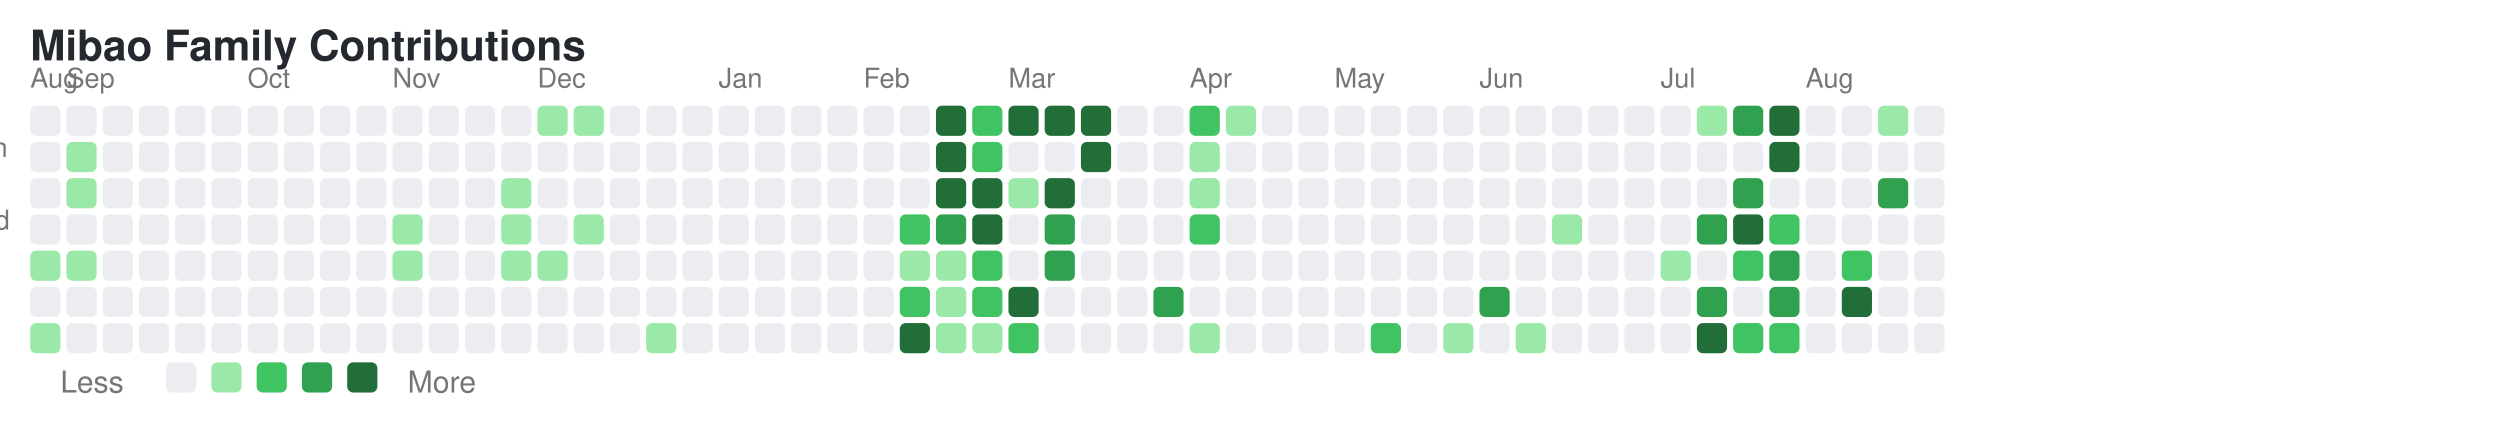
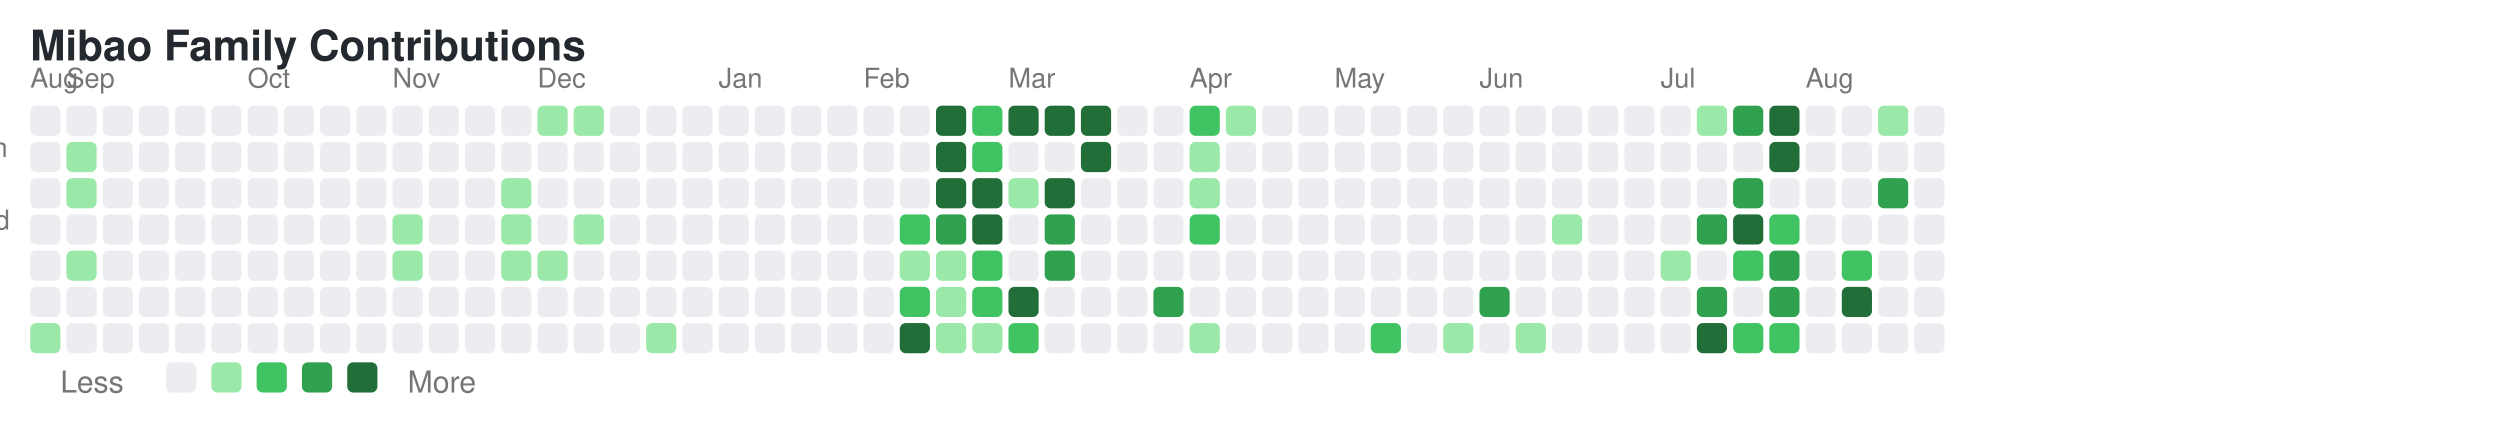
<svg xmlns="http://www.w3.org/2000/svg" width="828" height="140">
  <text x="10" y="20" font-family="-apple-system, BlinkMacSystemFont, Segoe UI, Helvetica, Arial, sans-serif" font-size="14" font-weight="600" fill="#24292f">Mibao Family Contributions</text>
  <g transform="translate(10, 35)">
    <text x="0" y="-6" font-family="-apple-system, BlinkMacSystemFont, Segoe UI, Helvetica, Arial, sans-serif" font-size="9" fill="#767676">Aug</text>
    <text x="12" y="-6" font-family="-apple-system, BlinkMacSystemFont, Segoe UI, Helvetica, Arial, sans-serif" font-size="9" fill="#767676">Sep</text>
    <text x="72" y="-6" font-family="-apple-system, BlinkMacSystemFont, Segoe UI, Helvetica, Arial, sans-serif" font-size="9" fill="#767676">Oct</text>
    <text x="120" y="-6" font-family="-apple-system, BlinkMacSystemFont, Segoe UI, Helvetica, Arial, sans-serif" font-size="9" fill="#767676">Nov</text>
    <text x="168" y="-6" font-family="-apple-system, BlinkMacSystemFont, Segoe UI, Helvetica, Arial, sans-serif" font-size="9" fill="#767676">Dec</text>
    <text x="228" y="-6" font-family="-apple-system, BlinkMacSystemFont, Segoe UI, Helvetica, Arial, sans-serif" font-size="9" fill="#767676">Jan</text>
    <text x="276" y="-6" font-family="-apple-system, BlinkMacSystemFont, Segoe UI, Helvetica, Arial, sans-serif" font-size="9" fill="#767676">Feb</text>
    <text x="324" y="-6" font-family="-apple-system, BlinkMacSystemFont, Segoe UI, Helvetica, Arial, sans-serif" font-size="9" fill="#767676">Mar</text>
    <text x="384" y="-6" font-family="-apple-system, BlinkMacSystemFont, Segoe UI, Helvetica, Arial, sans-serif" font-size="9" fill="#767676">Apr</text>
    <text x="432" y="-6" font-family="-apple-system, BlinkMacSystemFont, Segoe UI, Helvetica, Arial, sans-serif" font-size="9" fill="#767676">May</text>
    <text x="480" y="-6" font-family="-apple-system, BlinkMacSystemFont, Segoe UI, Helvetica, Arial, sans-serif" font-size="9" fill="#767676">Jun</text>
    <text x="540" y="-6" font-family="-apple-system, BlinkMacSystemFont, Segoe UI, Helvetica, Arial, sans-serif" font-size="9" fill="#767676">Jul</text>
    <text x="588" y="-6" font-family="-apple-system, BlinkMacSystemFont, Segoe UI, Helvetica, Arial, sans-serif" font-size="9" fill="#767676">Aug</text>
    <text x="-25" y="17.0" font-family="-apple-system, BlinkMacSystemFont, Segoe UI, Helvetica, Arial, sans-serif" font-size="9" fill="#767676">Mon</text>
    <text x="-25" y="41.0" font-family="-apple-system, BlinkMacSystemFont, Segoe UI, Helvetica, Arial, sans-serif" font-size="9" fill="#767676">Wed</text>
    <text x="-25" y="65.0" font-family="-apple-system, BlinkMacSystemFont, Segoe UI, Helvetica, Arial, sans-serif" font-size="9" fill="#767676">Fri</text>
    <rect x="0" y="0" width="10" height="10" fill="#ebedf0" rx="2" />
    <rect x="0" y="12" width="10" height="10" fill="#ebedf0" rx="2" />
    <rect x="0" y="24" width="10" height="10" fill="#ebedf0" rx="2" />
    <rect x="0" y="36" width="10" height="10" fill="#ebedf0" rx="2" />
-     <rect x="0" y="48" width="10" height="10" fill="#9be9a8" rx="2" />
+     <rect x="0" y="48" width="10" height="10" fill="#ebedf0" rx="2" />
    <rect x="0" y="60" width="10" height="10" fill="#ebedf0" rx="2" />
    <rect x="0" y="72" width="10" height="10" fill="#9be9a8" rx="2" />
    <rect x="12" y="0" width="10" height="10" fill="#ebedf0" rx="2" />
    <rect x="12" y="12" width="10" height="10" fill="#9be9a8" rx="2" />
    <rect x="12" y="24" width="10" height="10" fill="#9be9a8" rx="2" />
    <rect x="12" y="36" width="10" height="10" fill="#ebedf0" rx="2" />
    <rect x="12" y="48" width="10" height="10" fill="#9be9a8" rx="2" />
    <rect x="12" y="60" width="10" height="10" fill="#ebedf0" rx="2" />
    <rect x="12" y="72" width="10" height="10" fill="#ebedf0" rx="2" />
    <rect x="24" y="0" width="10" height="10" fill="#ebedf0" rx="2" />
    <rect x="24" y="12" width="10" height="10" fill="#ebedf0" rx="2" />
    <rect x="24" y="24" width="10" height="10" fill="#ebedf0" rx="2" />
    <rect x="24" y="36" width="10" height="10" fill="#ebedf0" rx="2" />
    <rect x="24" y="48" width="10" height="10" fill="#ebedf0" rx="2" />
    <rect x="24" y="60" width="10" height="10" fill="#ebedf0" rx="2" />
    <rect x="24" y="72" width="10" height="10" fill="#ebedf0" rx="2" />
    <rect x="36" y="0" width="10" height="10" fill="#ebedf0" rx="2" />
    <rect x="36" y="12" width="10" height="10" fill="#ebedf0" rx="2" />
    <rect x="36" y="24" width="10" height="10" fill="#ebedf0" rx="2" />
    <rect x="36" y="36" width="10" height="10" fill="#ebedf0" rx="2" />
    <rect x="36" y="48" width="10" height="10" fill="#ebedf0" rx="2" />
    <rect x="36" y="60" width="10" height="10" fill="#ebedf0" rx="2" />
    <rect x="36" y="72" width="10" height="10" fill="#ebedf0" rx="2" />
    <rect x="48" y="0" width="10" height="10" fill="#ebedf0" rx="2" />
    <rect x="48" y="12" width="10" height="10" fill="#ebedf0" rx="2" />
    <rect x="48" y="24" width="10" height="10" fill="#ebedf0" rx="2" />
    <rect x="48" y="36" width="10" height="10" fill="#ebedf0" rx="2" />
    <rect x="48" y="48" width="10" height="10" fill="#ebedf0" rx="2" />
    <rect x="48" y="60" width="10" height="10" fill="#ebedf0" rx="2" />
    <rect x="48" y="72" width="10" height="10" fill="#ebedf0" rx="2" />
    <rect x="60" y="0" width="10" height="10" fill="#ebedf0" rx="2" />
    <rect x="60" y="12" width="10" height="10" fill="#ebedf0" rx="2" />
    <rect x="60" y="24" width="10" height="10" fill="#ebedf0" rx="2" />
    <rect x="60" y="36" width="10" height="10" fill="#ebedf0" rx="2" />
    <rect x="60" y="48" width="10" height="10" fill="#ebedf0" rx="2" />
    <rect x="60" y="60" width="10" height="10" fill="#ebedf0" rx="2" />
    <rect x="60" y="72" width="10" height="10" fill="#ebedf0" rx="2" />
    <rect x="72" y="0" width="10" height="10" fill="#ebedf0" rx="2" />
    <rect x="72" y="12" width="10" height="10" fill="#ebedf0" rx="2" />
    <rect x="72" y="24" width="10" height="10" fill="#ebedf0" rx="2" />
    <rect x="72" y="36" width="10" height="10" fill="#ebedf0" rx="2" />
    <rect x="72" y="48" width="10" height="10" fill="#ebedf0" rx="2" />
    <rect x="72" y="60" width="10" height="10" fill="#ebedf0" rx="2" />
    <rect x="72" y="72" width="10" height="10" fill="#ebedf0" rx="2" />
    <rect x="84" y="0" width="10" height="10" fill="#ebedf0" rx="2" />
    <rect x="84" y="12" width="10" height="10" fill="#ebedf0" rx="2" />
    <rect x="84" y="24" width="10" height="10" fill="#ebedf0" rx="2" />
    <rect x="84" y="36" width="10" height="10" fill="#ebedf0" rx="2" />
    <rect x="84" y="48" width="10" height="10" fill="#ebedf0" rx="2" />
    <rect x="84" y="60" width="10" height="10" fill="#ebedf0" rx="2" />
    <rect x="84" y="72" width="10" height="10" fill="#ebedf0" rx="2" />
    <rect x="96" y="0" width="10" height="10" fill="#ebedf0" rx="2" />
    <rect x="96" y="12" width="10" height="10" fill="#ebedf0" rx="2" />
    <rect x="96" y="24" width="10" height="10" fill="#ebedf0" rx="2" />
    <rect x="96" y="36" width="10" height="10" fill="#ebedf0" rx="2" />
    <rect x="96" y="48" width="10" height="10" fill="#ebedf0" rx="2" />
    <rect x="96" y="60" width="10" height="10" fill="#ebedf0" rx="2" />
    <rect x="96" y="72" width="10" height="10" fill="#ebedf0" rx="2" />
    <rect x="108" y="0" width="10" height="10" fill="#ebedf0" rx="2" />
    <rect x="108" y="12" width="10" height="10" fill="#ebedf0" rx="2" />
    <rect x="108" y="24" width="10" height="10" fill="#ebedf0" rx="2" />
    <rect x="108" y="36" width="10" height="10" fill="#ebedf0" rx="2" />
    <rect x="108" y="48" width="10" height="10" fill="#ebedf0" rx="2" />
    <rect x="108" y="60" width="10" height="10" fill="#ebedf0" rx="2" />
    <rect x="108" y="72" width="10" height="10" fill="#ebedf0" rx="2" />
    <rect x="120" y="0" width="10" height="10" fill="#ebedf0" rx="2" />
    <rect x="120" y="12" width="10" height="10" fill="#ebedf0" rx="2" />
    <rect x="120" y="24" width="10" height="10" fill="#ebedf0" rx="2" />
    <rect x="120" y="36" width="10" height="10" fill="#9be9a8" rx="2" />
    <rect x="120" y="48" width="10" height="10" fill="#9be9a8" rx="2" />
    <rect x="120" y="60" width="10" height="10" fill="#ebedf0" rx="2" />
    <rect x="120" y="72" width="10" height="10" fill="#ebedf0" rx="2" />
    <rect x="132" y="0" width="10" height="10" fill="#ebedf0" rx="2" />
    <rect x="132" y="12" width="10" height="10" fill="#ebedf0" rx="2" />
    <rect x="132" y="24" width="10" height="10" fill="#ebedf0" rx="2" />
    <rect x="132" y="36" width="10" height="10" fill="#ebedf0" rx="2" />
    <rect x="132" y="48" width="10" height="10" fill="#ebedf0" rx="2" />
    <rect x="132" y="60" width="10" height="10" fill="#ebedf0" rx="2" />
    <rect x="132" y="72" width="10" height="10" fill="#ebedf0" rx="2" />
    <rect x="144" y="0" width="10" height="10" fill="#ebedf0" rx="2" />
    <rect x="144" y="12" width="10" height="10" fill="#ebedf0" rx="2" />
    <rect x="144" y="24" width="10" height="10" fill="#ebedf0" rx="2" />
    <rect x="144" y="36" width="10" height="10" fill="#ebedf0" rx="2" />
    <rect x="144" y="48" width="10" height="10" fill="#ebedf0" rx="2" />
    <rect x="144" y="60" width="10" height="10" fill="#ebedf0" rx="2" />
    <rect x="144" y="72" width="10" height="10" fill="#ebedf0" rx="2" />
    <rect x="156" y="0" width="10" height="10" fill="#ebedf0" rx="2" />
    <rect x="156" y="12" width="10" height="10" fill="#ebedf0" rx="2" />
    <rect x="156" y="24" width="10" height="10" fill="#9be9a8" rx="2" />
    <rect x="156" y="36" width="10" height="10" fill="#9be9a8" rx="2" />
    <rect x="156" y="48" width="10" height="10" fill="#9be9a8" rx="2" />
    <rect x="156" y="60" width="10" height="10" fill="#ebedf0" rx="2" />
    <rect x="156" y="72" width="10" height="10" fill="#ebedf0" rx="2" />
    <rect x="168" y="0" width="10" height="10" fill="#9be9a8" rx="2" />
    <rect x="168" y="12" width="10" height="10" fill="#ebedf0" rx="2" />
    <rect x="168" y="24" width="10" height="10" fill="#ebedf0" rx="2" />
    <rect x="168" y="36" width="10" height="10" fill="#ebedf0" rx="2" />
    <rect x="168" y="48" width="10" height="10" fill="#9be9a8" rx="2" />
    <rect x="168" y="60" width="10" height="10" fill="#ebedf0" rx="2" />
    <rect x="168" y="72" width="10" height="10" fill="#ebedf0" rx="2" />
    <rect x="180" y="0" width="10" height="10" fill="#9be9a8" rx="2" />
    <rect x="180" y="12" width="10" height="10" fill="#ebedf0" rx="2" />
    <rect x="180" y="24" width="10" height="10" fill="#ebedf0" rx="2" />
    <rect x="180" y="36" width="10" height="10" fill="#9be9a8" rx="2" />
    <rect x="180" y="48" width="10" height="10" fill="#ebedf0" rx="2" />
    <rect x="180" y="60" width="10" height="10" fill="#ebedf0" rx="2" />
    <rect x="180" y="72" width="10" height="10" fill="#ebedf0" rx="2" />
    <rect x="192" y="0" width="10" height="10" fill="#ebedf0" rx="2" />
    <rect x="192" y="12" width="10" height="10" fill="#ebedf0" rx="2" />
    <rect x="192" y="24" width="10" height="10" fill="#ebedf0" rx="2" />
    <rect x="192" y="36" width="10" height="10" fill="#ebedf0" rx="2" />
    <rect x="192" y="48" width="10" height="10" fill="#ebedf0" rx="2" />
    <rect x="192" y="60" width="10" height="10" fill="#ebedf0" rx="2" />
    <rect x="192" y="72" width="10" height="10" fill="#ebedf0" rx="2" />
    <rect x="204" y="0" width="10" height="10" fill="#ebedf0" rx="2" />
    <rect x="204" y="12" width="10" height="10" fill="#ebedf0" rx="2" />
    <rect x="204" y="24" width="10" height="10" fill="#ebedf0" rx="2" />
    <rect x="204" y="36" width="10" height="10" fill="#ebedf0" rx="2" />
    <rect x="204" y="48" width="10" height="10" fill="#ebedf0" rx="2" />
    <rect x="204" y="60" width="10" height="10" fill="#ebedf0" rx="2" />
    <rect x="204" y="72" width="10" height="10" fill="#9be9a8" rx="2" />
    <rect x="216" y="0" width="10" height="10" fill="#ebedf0" rx="2" />
    <rect x="216" y="12" width="10" height="10" fill="#ebedf0" rx="2" />
    <rect x="216" y="24" width="10" height="10" fill="#ebedf0" rx="2" />
    <rect x="216" y="36" width="10" height="10" fill="#ebedf0" rx="2" />
    <rect x="216" y="48" width="10" height="10" fill="#ebedf0" rx="2" />
    <rect x="216" y="60" width="10" height="10" fill="#ebedf0" rx="2" />
    <rect x="216" y="72" width="10" height="10" fill="#ebedf0" rx="2" />
    <rect x="228" y="0" width="10" height="10" fill="#ebedf0" rx="2" />
    <rect x="228" y="12" width="10" height="10" fill="#ebedf0" rx="2" />
    <rect x="228" y="24" width="10" height="10" fill="#ebedf0" rx="2" />
    <rect x="228" y="36" width="10" height="10" fill="#ebedf0" rx="2" />
    <rect x="228" y="48" width="10" height="10" fill="#ebedf0" rx="2" />
    <rect x="228" y="60" width="10" height="10" fill="#ebedf0" rx="2" />
    <rect x="228" y="72" width="10" height="10" fill="#ebedf0" rx="2" />
    <rect x="240" y="0" width="10" height="10" fill="#ebedf0" rx="2" />
    <rect x="240" y="12" width="10" height="10" fill="#ebedf0" rx="2" />
    <rect x="240" y="24" width="10" height="10" fill="#ebedf0" rx="2" />
    <rect x="240" y="36" width="10" height="10" fill="#ebedf0" rx="2" />
    <rect x="240" y="48" width="10" height="10" fill="#ebedf0" rx="2" />
    <rect x="240" y="60" width="10" height="10" fill="#ebedf0" rx="2" />
    <rect x="240" y="72" width="10" height="10" fill="#ebedf0" rx="2" />
    <rect x="252" y="0" width="10" height="10" fill="#ebedf0" rx="2" />
    <rect x="252" y="12" width="10" height="10" fill="#ebedf0" rx="2" />
    <rect x="252" y="24" width="10" height="10" fill="#ebedf0" rx="2" />
    <rect x="252" y="36" width="10" height="10" fill="#ebedf0" rx="2" />
    <rect x="252" y="48" width="10" height="10" fill="#ebedf0" rx="2" />
    <rect x="252" y="60" width="10" height="10" fill="#ebedf0" rx="2" />
    <rect x="252" y="72" width="10" height="10" fill="#ebedf0" rx="2" />
    <rect x="264" y="0" width="10" height="10" fill="#ebedf0" rx="2" />
    <rect x="264" y="12" width="10" height="10" fill="#ebedf0" rx="2" />
    <rect x="264" y="24" width="10" height="10" fill="#ebedf0" rx="2" />
    <rect x="264" y="36" width="10" height="10" fill="#ebedf0" rx="2" />
    <rect x="264" y="48" width="10" height="10" fill="#ebedf0" rx="2" />
    <rect x="264" y="60" width="10" height="10" fill="#ebedf0" rx="2" />
    <rect x="264" y="72" width="10" height="10" fill="#ebedf0" rx="2" />
    <rect x="276" y="0" width="10" height="10" fill="#ebedf0" rx="2" />
    <rect x="276" y="12" width="10" height="10" fill="#ebedf0" rx="2" />
    <rect x="276" y="24" width="10" height="10" fill="#ebedf0" rx="2" />
    <rect x="276" y="36" width="10" height="10" fill="#ebedf0" rx="2" />
    <rect x="276" y="48" width="10" height="10" fill="#ebedf0" rx="2" />
    <rect x="276" y="60" width="10" height="10" fill="#ebedf0" rx="2" />
    <rect x="276" y="72" width="10" height="10" fill="#ebedf0" rx="2" />
    <rect x="288" y="0" width="10" height="10" fill="#ebedf0" rx="2" />
    <rect x="288" y="12" width="10" height="10" fill="#ebedf0" rx="2" />
    <rect x="288" y="24" width="10" height="10" fill="#ebedf0" rx="2" />
    <rect x="288" y="36" width="10" height="10" fill="#40c463" rx="2" />
    <rect x="288" y="48" width="10" height="10" fill="#9be9a8" rx="2" />
    <rect x="288" y="60" width="10" height="10" fill="#40c463" rx="2" />
    <rect x="288" y="72" width="10" height="10" fill="#216e39" rx="2" />
    <rect x="300" y="0" width="10" height="10" fill="#216e39" rx="2" />
    <rect x="300" y="12" width="10" height="10" fill="#216e39" rx="2" />
    <rect x="300" y="24" width="10" height="10" fill="#216e39" rx="2" />
    <rect x="300" y="36" width="10" height="10" fill="#30a14e" rx="2" />
    <rect x="300" y="48" width="10" height="10" fill="#9be9a8" rx="2" />
    <rect x="300" y="60" width="10" height="10" fill="#9be9a8" rx="2" />
    <rect x="300" y="72" width="10" height="10" fill="#9be9a8" rx="2" />
    <rect x="312" y="0" width="10" height="10" fill="#40c463" rx="2" />
    <rect x="312" y="12" width="10" height="10" fill="#40c463" rx="2" />
    <rect x="312" y="24" width="10" height="10" fill="#216e39" rx="2" />
    <rect x="312" y="36" width="10" height="10" fill="#216e39" rx="2" />
    <rect x="312" y="48" width="10" height="10" fill="#40c463" rx="2" />
    <rect x="312" y="60" width="10" height="10" fill="#40c463" rx="2" />
    <rect x="312" y="72" width="10" height="10" fill="#9be9a8" rx="2" />
    <rect x="324" y="0" width="10" height="10" fill="#216e39" rx="2" />
    <rect x="324" y="12" width="10" height="10" fill="#ebedf0" rx="2" />
    <rect x="324" y="24" width="10" height="10" fill="#9be9a8" rx="2" />
    <rect x="324" y="36" width="10" height="10" fill="#ebedf0" rx="2" />
    <rect x="324" y="48" width="10" height="10" fill="#ebedf0" rx="2" />
    <rect x="324" y="60" width="10" height="10" fill="#216e39" rx="2" />
    <rect x="324" y="72" width="10" height="10" fill="#40c463" rx="2" />
    <rect x="336" y="0" width="10" height="10" fill="#216e39" rx="2" />
    <rect x="336" y="12" width="10" height="10" fill="#ebedf0" rx="2" />
    <rect x="336" y="24" width="10" height="10" fill="#216e39" rx="2" />
    <rect x="336" y="36" width="10" height="10" fill="#30a14e" rx="2" />
    <rect x="336" y="48" width="10" height="10" fill="#30a14e" rx="2" />
    <rect x="336" y="60" width="10" height="10" fill="#ebedf0" rx="2" />
    <rect x="336" y="72" width="10" height="10" fill="#ebedf0" rx="2" />
    <rect x="348" y="0" width="10" height="10" fill="#216e39" rx="2" />
    <rect x="348" y="12" width="10" height="10" fill="#216e39" rx="2" />
    <rect x="348" y="24" width="10" height="10" fill="#ebedf0" rx="2" />
    <rect x="348" y="36" width="10" height="10" fill="#ebedf0" rx="2" />
    <rect x="348" y="48" width="10" height="10" fill="#ebedf0" rx="2" />
    <rect x="348" y="60" width="10" height="10" fill="#ebedf0" rx="2" />
    <rect x="348" y="72" width="10" height="10" fill="#ebedf0" rx="2" />
    <rect x="360" y="0" width="10" height="10" fill="#ebedf0" rx="2" />
    <rect x="360" y="12" width="10" height="10" fill="#ebedf0" rx="2" />
    <rect x="360" y="24" width="10" height="10" fill="#ebedf0" rx="2" />
    <rect x="360" y="36" width="10" height="10" fill="#ebedf0" rx="2" />
    <rect x="360" y="48" width="10" height="10" fill="#ebedf0" rx="2" />
    <rect x="360" y="60" width="10" height="10" fill="#ebedf0" rx="2" />
    <rect x="360" y="72" width="10" height="10" fill="#ebedf0" rx="2" />
    <rect x="372" y="0" width="10" height="10" fill="#ebedf0" rx="2" />
    <rect x="372" y="12" width="10" height="10" fill="#ebedf0" rx="2" />
    <rect x="372" y="24" width="10" height="10" fill="#ebedf0" rx="2" />
    <rect x="372" y="36" width="10" height="10" fill="#ebedf0" rx="2" />
    <rect x="372" y="48" width="10" height="10" fill="#ebedf0" rx="2" />
    <rect x="372" y="60" width="10" height="10" fill="#30a14e" rx="2" />
    <rect x="372" y="72" width="10" height="10" fill="#ebedf0" rx="2" />
    <rect x="384" y="0" width="10" height="10" fill="#40c463" rx="2" />
    <rect x="384" y="12" width="10" height="10" fill="#9be9a8" rx="2" />
    <rect x="384" y="24" width="10" height="10" fill="#9be9a8" rx="2" />
    <rect x="384" y="36" width="10" height="10" fill="#40c463" rx="2" />
    <rect x="384" y="48" width="10" height="10" fill="#ebedf0" rx="2" />
    <rect x="384" y="60" width="10" height="10" fill="#ebedf0" rx="2" />
    <rect x="384" y="72" width="10" height="10" fill="#9be9a8" rx="2" />
    <rect x="396" y="0" width="10" height="10" fill="#9be9a8" rx="2" />
    <rect x="396" y="12" width="10" height="10" fill="#ebedf0" rx="2" />
    <rect x="396" y="24" width="10" height="10" fill="#ebedf0" rx="2" />
    <rect x="396" y="36" width="10" height="10" fill="#ebedf0" rx="2" />
    <rect x="396" y="48" width="10" height="10" fill="#ebedf0" rx="2" />
    <rect x="396" y="60" width="10" height="10" fill="#ebedf0" rx="2" />
    <rect x="396" y="72" width="10" height="10" fill="#ebedf0" rx="2" />
    <rect x="408" y="0" width="10" height="10" fill="#ebedf0" rx="2" />
    <rect x="408" y="12" width="10" height="10" fill="#ebedf0" rx="2" />
    <rect x="408" y="24" width="10" height="10" fill="#ebedf0" rx="2" />
    <rect x="408" y="36" width="10" height="10" fill="#ebedf0" rx="2" />
    <rect x="408" y="48" width="10" height="10" fill="#ebedf0" rx="2" />
    <rect x="408" y="60" width="10" height="10" fill="#ebedf0" rx="2" />
    <rect x="408" y="72" width="10" height="10" fill="#ebedf0" rx="2" />
    <rect x="420" y="0" width="10" height="10" fill="#ebedf0" rx="2" />
    <rect x="420" y="12" width="10" height="10" fill="#ebedf0" rx="2" />
    <rect x="420" y="24" width="10" height="10" fill="#ebedf0" rx="2" />
    <rect x="420" y="36" width="10" height="10" fill="#ebedf0" rx="2" />
    <rect x="420" y="48" width="10" height="10" fill="#ebedf0" rx="2" />
    <rect x="420" y="60" width="10" height="10" fill="#ebedf0" rx="2" />
    <rect x="420" y="72" width="10" height="10" fill="#ebedf0" rx="2" />
    <rect x="432" y="0" width="10" height="10" fill="#ebedf0" rx="2" />
    <rect x="432" y="12" width="10" height="10" fill="#ebedf0" rx="2" />
    <rect x="432" y="24" width="10" height="10" fill="#ebedf0" rx="2" />
    <rect x="432" y="36" width="10" height="10" fill="#ebedf0" rx="2" />
    <rect x="432" y="48" width="10" height="10" fill="#ebedf0" rx="2" />
    <rect x="432" y="60" width="10" height="10" fill="#ebedf0" rx="2" />
    <rect x="432" y="72" width="10" height="10" fill="#ebedf0" rx="2" />
    <rect x="444" y="0" width="10" height="10" fill="#ebedf0" rx="2" />
    <rect x="444" y="12" width="10" height="10" fill="#ebedf0" rx="2" />
    <rect x="444" y="24" width="10" height="10" fill="#ebedf0" rx="2" />
    <rect x="444" y="36" width="10" height="10" fill="#ebedf0" rx="2" />
    <rect x="444" y="48" width="10" height="10" fill="#ebedf0" rx="2" />
    <rect x="444" y="60" width="10" height="10" fill="#ebedf0" rx="2" />
    <rect x="444" y="72" width="10" height="10" fill="#40c463" rx="2" />
    <rect x="456" y="0" width="10" height="10" fill="#ebedf0" rx="2" />
    <rect x="456" y="12" width="10" height="10" fill="#ebedf0" rx="2" />
    <rect x="456" y="24" width="10" height="10" fill="#ebedf0" rx="2" />
    <rect x="456" y="36" width="10" height="10" fill="#ebedf0" rx="2" />
    <rect x="456" y="48" width="10" height="10" fill="#ebedf0" rx="2" />
    <rect x="456" y="60" width="10" height="10" fill="#ebedf0" rx="2" />
    <rect x="456" y="72" width="10" height="10" fill="#ebedf0" rx="2" />
    <rect x="468" y="0" width="10" height="10" fill="#ebedf0" rx="2" />
    <rect x="468" y="12" width="10" height="10" fill="#ebedf0" rx="2" />
    <rect x="468" y="24" width="10" height="10" fill="#ebedf0" rx="2" />
    <rect x="468" y="36" width="10" height="10" fill="#ebedf0" rx="2" />
    <rect x="468" y="48" width="10" height="10" fill="#ebedf0" rx="2" />
    <rect x="468" y="60" width="10" height="10" fill="#ebedf0" rx="2" />
    <rect x="468" y="72" width="10" height="10" fill="#9be9a8" rx="2" />
    <rect x="480" y="0" width="10" height="10" fill="#ebedf0" rx="2" />
    <rect x="480" y="12" width="10" height="10" fill="#ebedf0" rx="2" />
    <rect x="480" y="24" width="10" height="10" fill="#ebedf0" rx="2" />
    <rect x="480" y="36" width="10" height="10" fill="#ebedf0" rx="2" />
    <rect x="480" y="48" width="10" height="10" fill="#ebedf0" rx="2" />
    <rect x="480" y="60" width="10" height="10" fill="#30a14e" rx="2" />
    <rect x="480" y="72" width="10" height="10" fill="#ebedf0" rx="2" />
    <rect x="492" y="0" width="10" height="10" fill="#ebedf0" rx="2" />
    <rect x="492" y="12" width="10" height="10" fill="#ebedf0" rx="2" />
    <rect x="492" y="24" width="10" height="10" fill="#ebedf0" rx="2" />
    <rect x="492" y="36" width="10" height="10" fill="#ebedf0" rx="2" />
    <rect x="492" y="48" width="10" height="10" fill="#ebedf0" rx="2" />
    <rect x="492" y="60" width="10" height="10" fill="#ebedf0" rx="2" />
    <rect x="492" y="72" width="10" height="10" fill="#9be9a8" rx="2" />
    <rect x="504" y="0" width="10" height="10" fill="#ebedf0" rx="2" />
    <rect x="504" y="12" width="10" height="10" fill="#ebedf0" rx="2" />
    <rect x="504" y="24" width="10" height="10" fill="#ebedf0" rx="2" />
    <rect x="504" y="36" width="10" height="10" fill="#9be9a8" rx="2" />
    <rect x="504" y="48" width="10" height="10" fill="#ebedf0" rx="2" />
    <rect x="504" y="60" width="10" height="10" fill="#ebedf0" rx="2" />
    <rect x="504" y="72" width="10" height="10" fill="#ebedf0" rx="2" />
    <rect x="516" y="0" width="10" height="10" fill="#ebedf0" rx="2" />
    <rect x="516" y="12" width="10" height="10" fill="#ebedf0" rx="2" />
    <rect x="516" y="24" width="10" height="10" fill="#ebedf0" rx="2" />
    <rect x="516" y="36" width="10" height="10" fill="#ebedf0" rx="2" />
    <rect x="516" y="48" width="10" height="10" fill="#ebedf0" rx="2" />
    <rect x="516" y="60" width="10" height="10" fill="#ebedf0" rx="2" />
    <rect x="516" y="72" width="10" height="10" fill="#ebedf0" rx="2" />
    <rect x="528" y="0" width="10" height="10" fill="#ebedf0" rx="2" />
    <rect x="528" y="12" width="10" height="10" fill="#ebedf0" rx="2" />
    <rect x="528" y="24" width="10" height="10" fill="#ebedf0" rx="2" />
    <rect x="528" y="36" width="10" height="10" fill="#ebedf0" rx="2" />
    <rect x="528" y="48" width="10" height="10" fill="#ebedf0" rx="2" />
    <rect x="528" y="60" width="10" height="10" fill="#ebedf0" rx="2" />
    <rect x="528" y="72" width="10" height="10" fill="#ebedf0" rx="2" />
    <rect x="540" y="0" width="10" height="10" fill="#ebedf0" rx="2" />
    <rect x="540" y="12" width="10" height="10" fill="#ebedf0" rx="2" />
    <rect x="540" y="24" width="10" height="10" fill="#ebedf0" rx="2" />
    <rect x="540" y="36" width="10" height="10" fill="#ebedf0" rx="2" />
    <rect x="540" y="48" width="10" height="10" fill="#9be9a8" rx="2" />
    <rect x="540" y="60" width="10" height="10" fill="#ebedf0" rx="2" />
    <rect x="540" y="72" width="10" height="10" fill="#ebedf0" rx="2" />
    <rect x="552" y="0" width="10" height="10" fill="#9be9a8" rx="2" />
    <rect x="552" y="12" width="10" height="10" fill="#ebedf0" rx="2" />
    <rect x="552" y="24" width="10" height="10" fill="#ebedf0" rx="2" />
    <rect x="552" y="36" width="10" height="10" fill="#30a14e" rx="2" />
    <rect x="552" y="48" width="10" height="10" fill="#ebedf0" rx="2" />
    <rect x="552" y="60" width="10" height="10" fill="#30a14e" rx="2" />
    <rect x="552" y="72" width="10" height="10" fill="#216e39" rx="2" />
    <rect x="564" y="0" width="10" height="10" fill="#30a14e" rx="2" />
    <rect x="564" y="12" width="10" height="10" fill="#ebedf0" rx="2" />
    <rect x="564" y="24" width="10" height="10" fill="#30a14e" rx="2" />
    <rect x="564" y="36" width="10" height="10" fill="#216e39" rx="2" />
    <rect x="564" y="48" width="10" height="10" fill="#40c463" rx="2" />
    <rect x="564" y="60" width="10" height="10" fill="#ebedf0" rx="2" />
    <rect x="564" y="72" width="10" height="10" fill="#40c463" rx="2" />
    <rect x="576" y="0" width="10" height="10" fill="#216e39" rx="2" />
    <rect x="576" y="12" width="10" height="10" fill="#216e39" rx="2" />
    <rect x="576" y="24" width="10" height="10" fill="#ebedf0" rx="2" />
    <rect x="576" y="36" width="10" height="10" fill="#40c463" rx="2" />
    <rect x="576" y="48" width="10" height="10" fill="#30a14e" rx="2" />
    <rect x="576" y="60" width="10" height="10" fill="#30a14e" rx="2" />
    <rect x="576" y="72" width="10" height="10" fill="#40c463" rx="2" />
    <rect x="588" y="0" width="10" height="10" fill="#ebedf0" rx="2" />
    <rect x="588" y="12" width="10" height="10" fill="#ebedf0" rx="2" />
    <rect x="588" y="24" width="10" height="10" fill="#ebedf0" rx="2" />
    <rect x="588" y="36" width="10" height="10" fill="#ebedf0" rx="2" />
    <rect x="588" y="48" width="10" height="10" fill="#ebedf0" rx="2" />
    <rect x="588" y="60" width="10" height="10" fill="#ebedf0" rx="2" />
    <rect x="588" y="72" width="10" height="10" fill="#ebedf0" rx="2" />
    <rect x="600" y="0" width="10" height="10" fill="#ebedf0" rx="2" />
    <rect x="600" y="12" width="10" height="10" fill="#ebedf0" rx="2" />
    <rect x="600" y="24" width="10" height="10" fill="#ebedf0" rx="2" />
    <rect x="600" y="36" width="10" height="10" fill="#ebedf0" rx="2" />
    <rect x="600" y="48" width="10" height="10" fill="#40c463" rx="2" />
    <rect x="600" y="60" width="10" height="10" fill="#216e39" rx="2" />
    <rect x="600" y="72" width="10" height="10" fill="#ebedf0" rx="2" />
    <rect x="612" y="0" width="10" height="10" fill="#9be9a8" rx="2" />
    <rect x="612" y="12" width="10" height="10" fill="#ebedf0" rx="2" />
    <rect x="612" y="24" width="10" height="10" fill="#30a14e" rx="2" />
    <rect x="612" y="36" width="10" height="10" fill="#ebedf0" rx="2" />
    <rect x="612" y="48" width="10" height="10" fill="#ebedf0" rx="2" />
    <rect x="612" y="60" width="10" height="10" fill="#ebedf0" rx="2" />
    <rect x="612" y="72" width="10" height="10" fill="#ebedf0" rx="2" />
    <rect x="624" y="0" width="10" height="10" fill="#ebedf0" rx="2" />
    <rect x="624" y="12" width="10" height="10" fill="#ebedf0" rx="2" />
    <rect x="624" y="24" width="10" height="10" fill="#ebedf0" rx="2" />
    <rect x="624" y="36" width="10" height="10" fill="#ebedf0" rx="2" />
    <rect x="624" y="48" width="10" height="10" fill="#ebedf0" rx="2" />
    <rect x="624" y="60" width="10" height="10" fill="#ebedf0" rx="2" />
    <rect x="624" y="72" width="10" height="10" fill="#ebedf0" rx="2" />
    <text x="10" y="95" font-family="-apple-system, BlinkMacSystemFont, Segoe UI, Helvetica, Arial, sans-serif" font-size="10" fill="#767676">Less</text>
    <rect x="45" y="85" width="10" height="10" fill="#ebedf0" rx="2" />
    <rect x="60" y="85" width="10" height="10" fill="#9be9a8" rx="2" />
    <rect x="75" y="85" width="10" height="10" fill="#40c463" rx="2" />
    <rect x="90" y="85" width="10" height="10" fill="#30a14e" rx="2" />
    <rect x="105" y="85" width="10" height="10" fill="#216e39" rx="2" />
    <text x="125" y="95" font-family="-apple-system, BlinkMacSystemFont, Segoe UI, Helvetica, Arial, sans-serif" font-size="10" fill="#767676">More</text>
  </g>
</svg>
